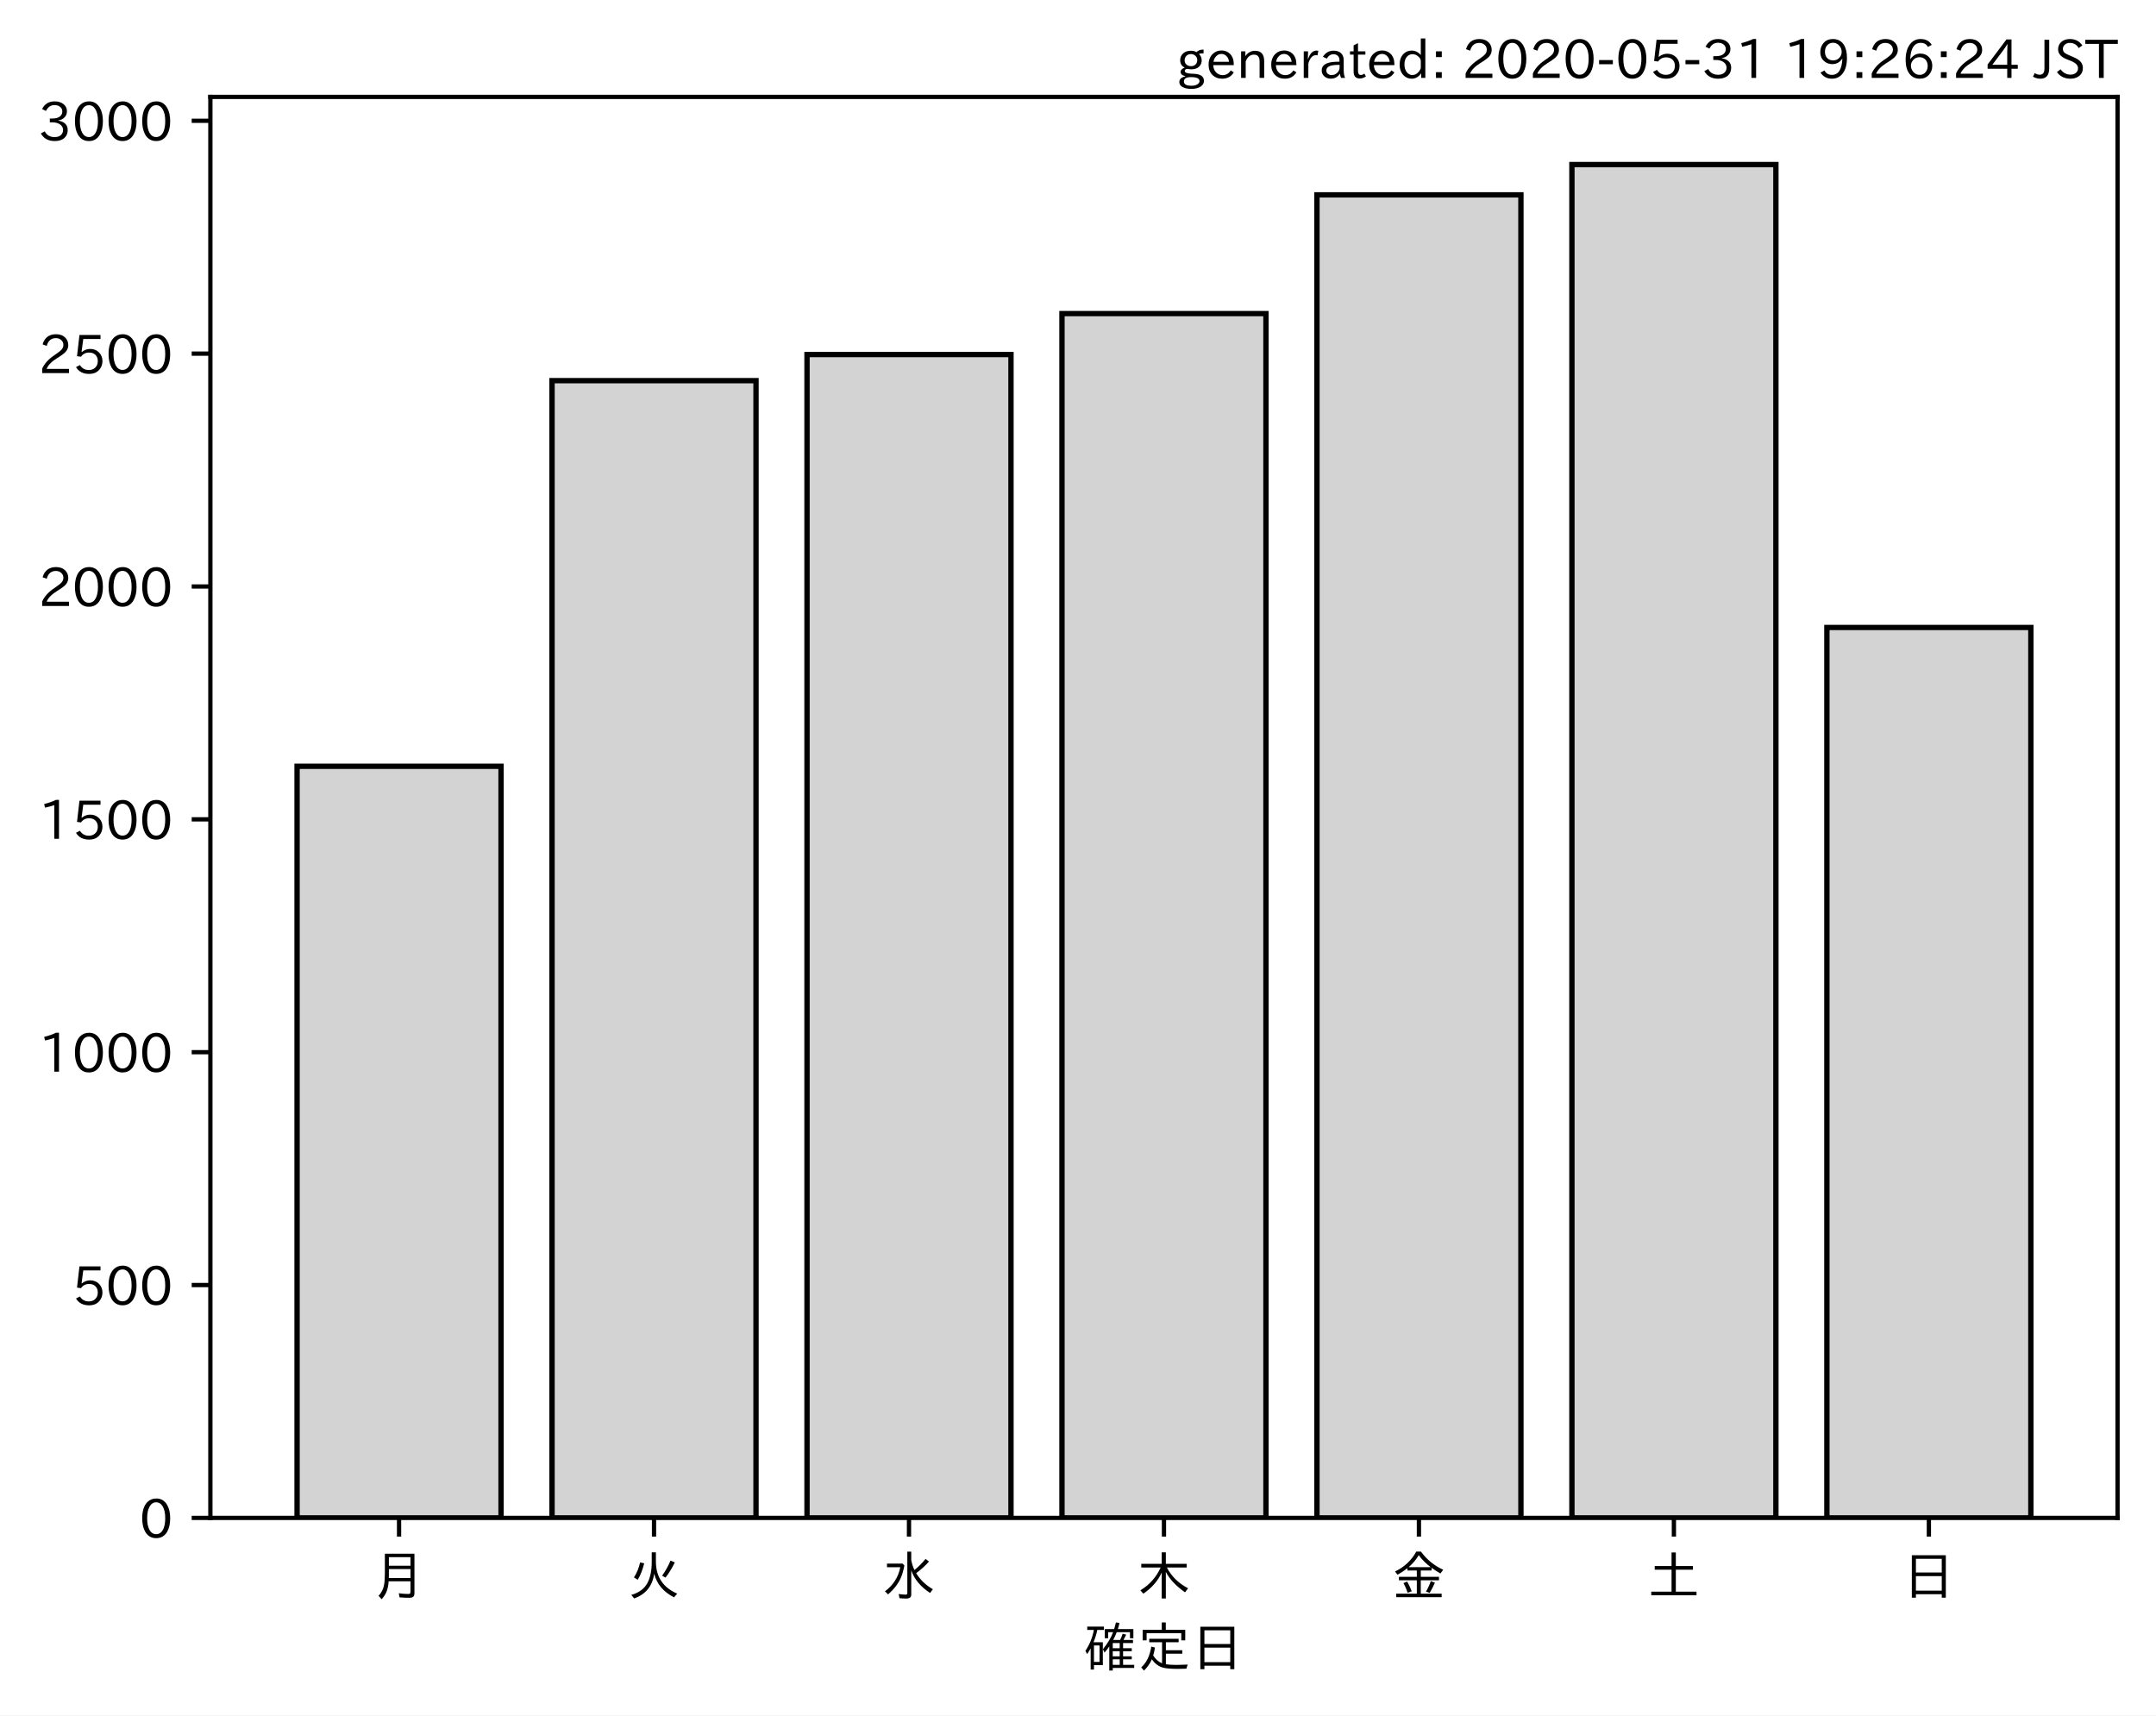
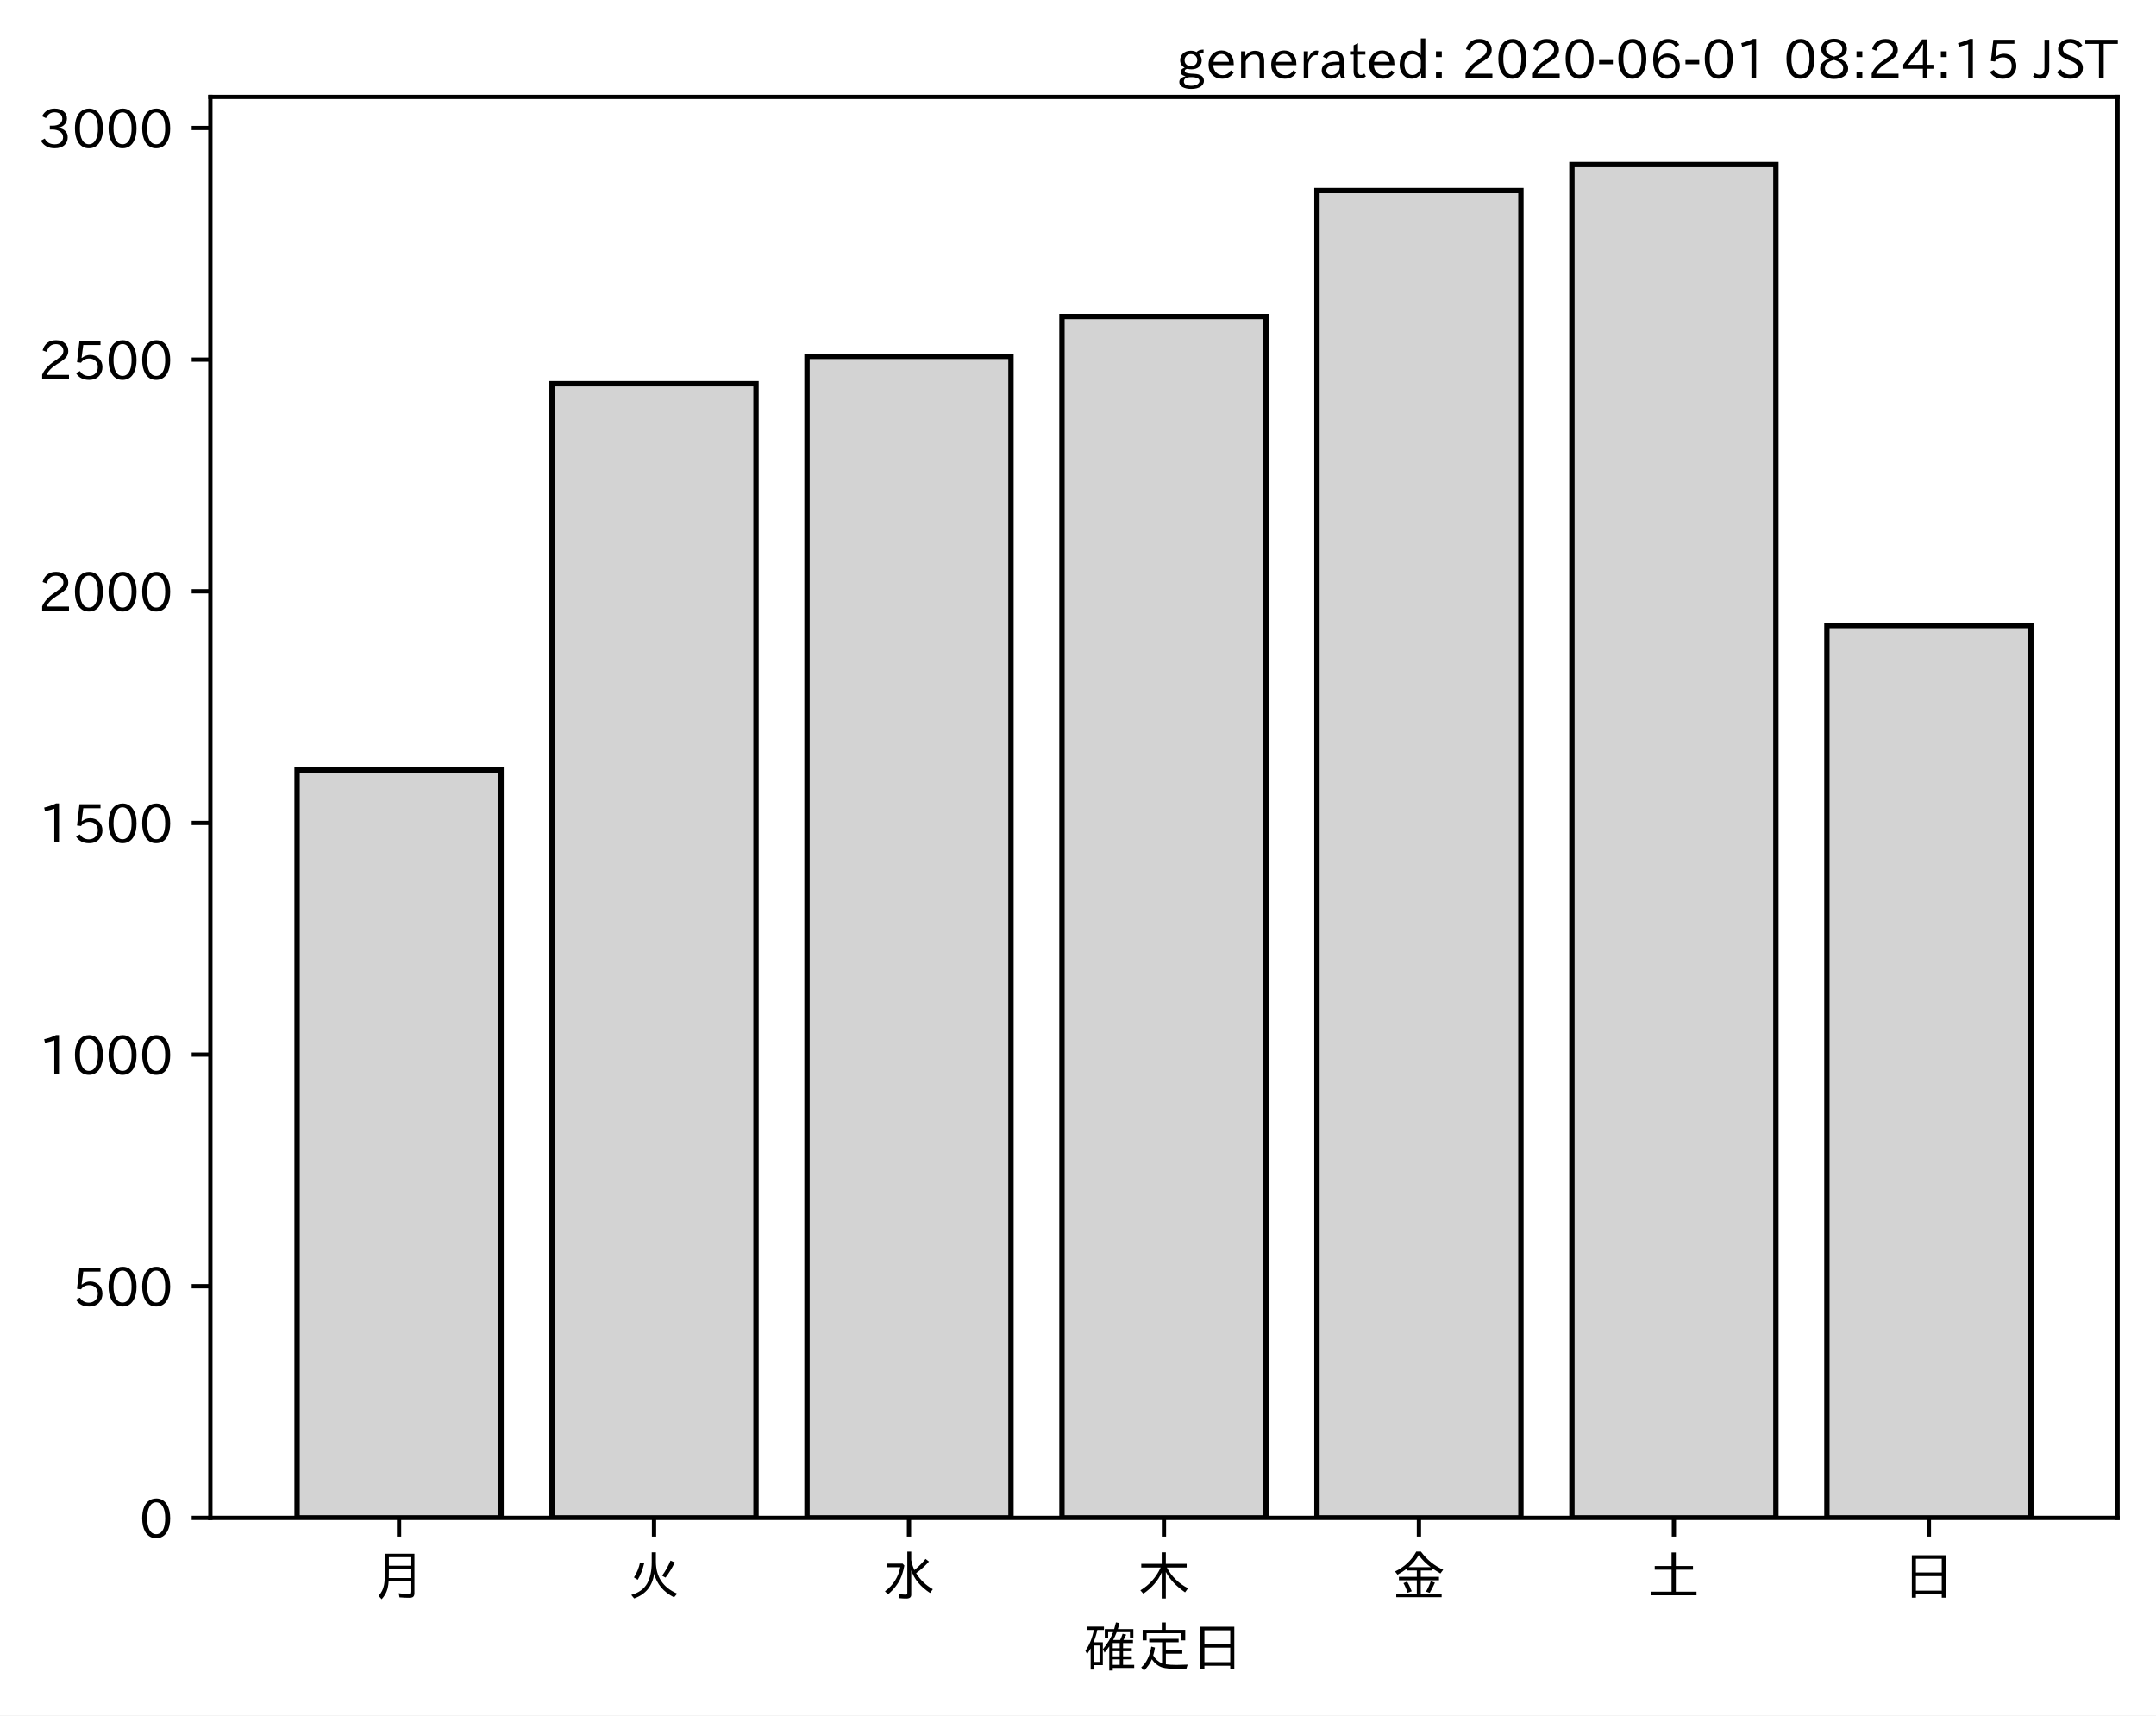
<svg xmlns="http://www.w3.org/2000/svg" xmlns:xlink="http://www.w3.org/1999/xlink" height="321.24pt" version="1.1" viewBox="0 0 403.714 321.24" width="403.714pt">
  <defs>
    <style type="text/css">
*{stroke-linecap:butt;stroke-linejoin:round;}
  </style>
  </defs>
  <g id="figure_1">
    <g id="patch_1">
      <path d="M 0 321.24  L 403.714 321.24  L 403.714 0  L 0 0  z " style="fill:#ffffff;" />
    </g>
    <g id="axes_1">
      <g id="patch_2">
        <path d="M 39.394 284.259  L 396.514 284.259  L 396.514 18.147  L 39.394 18.147  z " style="fill:#ffffff;" />
      </g>
      <g id="patch_3">
-         <path clip-path="url(#pef5a6271fe)" d="M 55.626 284.259  L 93.821 284.259  L 93.821 143.497  L 55.626 143.497  z " style="fill:#d3d3d3;stroke:#000000;stroke-linejoin:miter;" />
+         <path clip-path="url(#pe165c7e89d)" d="M 55.626 284.259  L 93.821 284.259  L 93.821 144.22  L 55.626 144.22  z " style="fill:#d3d3d3;stroke:#000000;stroke-linejoin:miter;" />
      </g>
      <g id="patch_4">
-         <path clip-path="url(#pef5a6271fe)" d="M 103.37 284.259  L 141.564 284.259  L 141.564 71.285  L 103.37 71.285  z " style="fill:#d3d3d3;stroke:#000000;stroke-linejoin:miter;" />
+         <path clip-path="url(#pe165c7e89d)" d="M 103.37 284.259  L 141.564 284.259  L 141.564 71.858  L 103.37 71.858  z " style="fill:#d3d3d3;stroke:#000000;stroke-linejoin:miter;" />
      </g>
      <g id="patch_5">
-         <path clip-path="url(#pef5a6271fe)" d="M 151.113 284.259  L 189.308 284.259  L 189.308 66.401  L 151.113 66.401  z " style="fill:#d3d3d3;stroke:#000000;stroke-linejoin:miter;" />
+         <path clip-path="url(#pe165c7e89d)" d="M 151.113 284.259  L 189.308 284.259  L 189.308 66.739  L 151.113 66.739  z " style="fill:#d3d3d3;stroke:#000000;stroke-linejoin:miter;" />
      </g>
      <g id="patch_6">
-         <path clip-path="url(#pef5a6271fe)" d="M 198.856 284.259  L 237.051 284.259  L 237.051 58.727  L 198.856 58.727  z " style="fill:#d3d3d3;stroke:#000000;stroke-linejoin:miter;" />
+         <path clip-path="url(#pe165c7e89d)" d="M 198.856 284.259  L 237.051 284.259  L 237.051 59.277  L 198.856 59.277  z " style="fill:#d3d3d3;stroke:#000000;stroke-linejoin:miter;" />
      </g>
      <g id="patch_7">
-         <path clip-path="url(#pef5a6271fe)" d="M 246.6 284.259  L 284.794 284.259  L 284.794 36.487  L 246.6 36.487  z " style="fill:#d3d3d3;stroke:#000000;stroke-linejoin:miter;" />
+         <path clip-path="url(#pe165c7e89d)" d="M 246.6 284.259  L 284.794 284.259  L 284.794 35.677  L 246.6 35.677  z " style="fill:#d3d3d3;stroke:#000000;stroke-linejoin:miter;" />
      </g>
      <g id="patch_8">
-         <path clip-path="url(#pef5a6271fe)" d="M 294.343 284.259  L 332.538 284.259  L 332.538 30.819  L 294.343 30.819  z " style="fill:#d3d3d3;stroke:#000000;stroke-linejoin:miter;" />
+         <path clip-path="url(#pe165c7e89d)" d="M 294.343 284.259  L 332.538 284.259  L 332.538 30.819  L 294.343 30.819  z " style="fill:#d3d3d3;stroke:#000000;stroke-linejoin:miter;" />
      </g>
      <g id="patch_9">
-         <path clip-path="url(#pef5a6271fe)" d="M 342.086 284.259  L 380.281 284.259  L 380.281 117.508  L 342.086 117.508  z " style="fill:#d3d3d3;stroke:#000000;stroke-linejoin:miter;" />
+         <path clip-path="url(#pe165c7e89d)" d="M 342.086 284.259  L 380.281 284.259  L 380.281 117.15  L 342.086 117.15  z " style="fill:#d3d3d3;stroke:#000000;stroke-linejoin:miter;" />
      </g>
      <g id="matplotlib.axis_1">
        <g id="xtick_1">
          <g id="line2d_1">
            <defs>
-               <path d="M 0 0  L 0 3.5  " id="m805dc7f528" style="stroke:#000000;stroke-width:0.8;" />
-             </defs>
-             <g>
-               <use style="stroke:#000000;stroke-width:0.8;" x="74.724" xlink:href="#m805dc7f528" y="284.259" />
+               <path d="M 0 0  L 0 3.5  " id="m0ee012c42e" style="stroke:#000000;stroke-width:0.8;" />
+             </defs>
+             <g>
+               <use style="stroke:#000000;stroke-width:0.8;" x="74.724" xlink:href="#m0ee012c42e" y="284.259" />
            </g>
          </g>
          <g id="text_1">
            <defs>
              <path d="M 78.812 77.875  L 78.812 4  Q 78.812 -1.219 76.078 -3.172  Q 73.969 -4.688 68.797 -4.688  Q 60.844 -4.688 50.828 -3.859  L 49.516 3.812  Q 58.594 2.484 67.094 2.484  Q 70.359 2.484 71.047 4.109  Q 71.391 4.891 71.391 6.844  L 71.391 26.125  L 30.516 26.125  Q 29.781 14.938 26.812 7.422  Q 24.031 0.094 17.438 -7.375  L 11.625 -0.984  Q 19.672 7.422 21.922 19.438  Q 23.438 27.688 23.438 41.406  L 23.438 77.875  z M 30.953 71.391  L 30.953 55.328  L 71.391 55.328  L 71.391 71.391  z M 30.953 49.125  L 30.953 39.938  Q 30.953 35.75 30.859 33.547  L 30.859 32.328  L 71.391 32.328  L 71.391 49.125  z " id="IPAexGothic-26376" />
            </defs>
            <g transform="translate(69.7238 298.7493)scale(0.1 -0.1)">
              <use xlink:href="#IPAexGothic-26376" />
            </g>
          </g>
        </g>
        <g id="xtick_2">
          <g id="line2d_2">
            <g>
-               <use style="stroke:#000000;stroke-width:0.8;" x="122.467" xlink:href="#m805dc7f528" y="284.259" />
+               <use style="stroke:#000000;stroke-width:0.8;" x="122.467" xlink:href="#m0ee012c42e" y="284.259" />
            </g>
          </g>
          <g id="text_2">
            <defs>
              <path d="M 53.516 80.422  L 53.516 63.188  Q 53.516 20.359 93.406 3.078  L 87.5 -3.812  Q 57.672 11.328 50.297 40.375  Q 45.359 5.672 12.797 -5.906  L 7.422 0.688  Q 28.859 6.844 37.406 22.609  Q 45.703 37.844 45.703 62.016  L 45.703 80.422  z M 12.406 33.5  Q 20.703 46.141 23.828 61.531  L 31.641 59.906  Q 27 41.312 19.438 29  z M 65.141 36.625  Q 74.656 50.047 80.906 64.984  L 88.922 61.531  Q 81.109 45.406 71.531 33.109  z " id="IPAexGothic-28779" />
            </defs>
            <g transform="translate(117.4671 298.7493)scale(0.1 -0.1)">
              <use xlink:href="#IPAexGothic-28779" />
            </g>
          </g>
        </g>
        <g id="xtick_3">
          <g id="line2d_3">
            <g>
-               <use style="stroke:#000000;stroke-width:0.8;" x="170.21" xlink:href="#m805dc7f528" y="284.259" />
+               <use style="stroke:#000000;stroke-width:0.8;" x="170.21" xlink:href="#m0ee012c42e" y="284.259" />
            </g>
          </g>
          <g id="text_3">
            <defs>
              <path d="M 54.203 65.922  Q 56.156 55.562 60.203 47.312  Q 71.578 56.453 81 68.109  L 87.406 63.188  Q 77.25 51.516 63.375 41.406  Q 75 22.609 94.672 11.375  L 89.5 4.297  Q 62.75 21.781 54.203 46.781  L 54.203 0.984  Q 54.203 -6.109 44.875 -6.109  Q 38.812 -6.109 32.172 -5.422  L 30.766 2.391  Q 38.422 1.219 44 1.219  Q 46.875 1.219 46.875 4.109  L 46.875 81.688  L 54.203 81.688  z M 8.797 59.281  L 38.094 59.281  L 41.359 55.766  Q 38.672 41.219 34.078 31.297  Q 26.656 15.375 10.891 1.703  L 4.984 7.422  Q 28.266 24.656 33.688 52.594  L 8.797 52.594  z " id="IPAexGothic-27700" />
            </defs>
            <g transform="translate(165.2104 298.7493)scale(0.1 -0.1)">
              <use xlink:href="#IPAexGothic-27700" />
            </g>
          </g>
        </g>
        <g id="xtick_4">
          <g id="line2d_4">
            <g>
-               <use style="stroke:#000000;stroke-width:0.8;" x="217.954" xlink:href="#m805dc7f528" y="284.259" />
+               <use style="stroke:#000000;stroke-width:0.8;" x="217.954" xlink:href="#m0ee012c42e" y="284.259" />
            </g>
          </g>
          <g id="text_4">
            <defs>
              <path d="M 55.422 52  Q 68.5 27 95.125 13.094  L 89.5 5.516  Q 64.594 22.797 53.516 43.703  L 53.516 -6  L 45.797 -6  L 45.797 42.672  Q 35.5 19.578 11.422 2.984  L 5.812 9.281  Q 31.453 24.75 43.797 52  L 7.516 52  L 7.516 58.891  L 45.797 58.891  L 45.797 80.469  L 53.516 80.469  L 53.516 58.891  L 92.531 58.891  L 92.531 52  z " id="IPAexGothic-26408" />
            </defs>
            <g transform="translate(212.9538 298.7493)scale(0.1 -0.1)">
              <use xlink:href="#IPAexGothic-26408" />
            </g>
          </g>
        </g>
        <g id="xtick_5">
          <g id="line2d_5">
            <g>
-               <use style="stroke:#000000;stroke-width:0.8;" x="265.697" xlink:href="#m805dc7f528" y="284.259" />
+               <use style="stroke:#000000;stroke-width:0.8;" x="265.697" xlink:href="#m0ee012c42e" y="284.259" />
            </g>
          </g>
          <g id="text_5">
            <defs>
              <path d="M 53.469 46.391  L 53.469 34.516  L 87.547 34.516  L 87.547 28.125  L 53.469 28.125  L 53.469 2.984  L 92.531 2.984  L 92.531 -3.516  L 7.516 -3.516  L 7.516 2.984  L 46.047 2.984  L 46.047 28.125  L 12.547 28.125  L 12.547 34.516  L 46.047 34.516  L 46.047 46.391  L 28.422 46.391  L 28.422 50.688  Q 19.734 43.891 9.906 38.531  L 5.219 44.578  Q 31.344 56.984 45.016 81.781  L 53.766 81.781  Q 70.359 59.234 95.453 47.797  L 90.234 40.828  Q 81.547 45.844 73.641 51.469  L 73.641 46.391  z M 72.016 52.688  Q 59.078 62.406 49.562 75.094  Q 42.828 63.141 30.812 52.688  z M 28.719 4.688  Q 26.078 13.719 21 22.797  L 27.875 25.688  Q 31.938 19.188 36.531 7.516  z M 63.188 6.891  Q 68.797 16.406 72.219 26.516  L 79.891 23.578  Q 75.922 14.156 70.125 4.5  z " id="IPAexGothic-37329" />
            </defs>
            <g transform="translate(260.6971 298.7493)scale(0.1 -0.1)">
              <use xlink:href="#IPAexGothic-37329" />
            </g>
          </g>
        </g>
        <g id="xtick_6">
          <g id="line2d_6">
            <g>
-               <use style="stroke:#000000;stroke-width:0.8;" x="313.44" xlink:href="#m805dc7f528" y="284.259" />
+               <use style="stroke:#000000;stroke-width:0.8;" x="313.44" xlink:href="#m0ee012c42e" y="284.259" />
            </g>
          </g>
          <g id="text_6">
            <defs>
              <path d="M 45.609 54.781  L 45.609 80.172  L 53.609 80.172  L 53.609 54.781  L 85.688 54.781  L 85.688 47.906  L 53.609 47.906  L 53.609 6.781  L 92.328 6.781  L 92.328 0  L 7.625 0  L 7.625 6.781  L 45.609 6.781  L 45.609 47.906  L 14.109 47.906  L 14.109 54.781  z " id="IPAexGothic-22303" />
            </defs>
            <g transform="translate(308.4404 298.7493)scale(0.1 -0.1)">
              <use xlink:href="#IPAexGothic-22303" />
            </g>
          </g>
        </g>
        <g id="xtick_7">
          <g id="line2d_7">
            <g>
-               <use style="stroke:#000000;stroke-width:0.8;" x="361.184" xlink:href="#m805dc7f528" y="284.259" />
+               <use style="stroke:#000000;stroke-width:0.8;" x="361.184" xlink:href="#m0ee012c42e" y="284.259" />
            </g>
          </g>
          <g id="text_7">
            <defs>
              <path d="M 81.734 75  L 81.734 -4.5  L 74.125 -4.5  L 74.125 2  L 25.734 2  L 25.734 -4.5  L 18.109 -4.5  L 18.109 75  z M 25.734 68.312  L 25.734 42.672  L 74.125 42.672  L 74.125 68.312  z M 25.734 35.891  L 25.734 8.688  L 74.125 8.688  L 74.125 35.891  z " id="IPAexGothic-26085" />
            </defs>
            <g transform="translate(356.1837 298.7493)scale(0.1 -0.1)">
              <use xlink:href="#IPAexGothic-26085" />
            </g>
          </g>
        </g>
        <g id="text_8">
          <defs>
            <path d="M 67.922 50.297  Q 70.562 55.281 72.609 61.812  L 79.297 60.203  Q 76.172 53.609 74.219 50.297  L 92 50.297  L 92 44.484  L 73.438 44.484  L 73.438 34.719  L 89.703 34.719  L 89.703 29.203  L 73.438 29.203  L 73.438 19.531  L 89.703 19.531  L 89.703 14.016  L 73.438 14.016  L 73.438 3.609  L 94.281 3.609  L 94.281 -2.203  L 54.109 -2.203  L 54.109 -6.984  L 47.609 -6.984  L 47.609 38.188  Q 43.062 31.547 38.812 26.609  L 35.688 32.812  Q 49.359 49.953 54.781 64.797  L 45.516 64.797  L 45.516 53.516  L 39.203 53.516  L 39.203 70.609  L 56.781 70.609  Q 58.594 76.609 60.109 83.109  L 66.703 81.891  Q 65.234 75.531 63.625 70.609  L 92.719 70.609  L 92.719 53.516  L 86.328 53.516  L 86.328 64.797  L 61.531 64.797  Q 58.547 56.984 54.891 50.297  z M 67.141 44.484  L 54.109 44.484  L 54.109 34.719  L 67.141 34.719  z M 67.141 29.203  L 54.109 29.203  L 54.109 19.531  L 67.141 19.531  z M 67.141 14.016  L 54.109 14.016  L 54.109 3.609  L 67.141 3.609  z M 18.109 46  L 35.547 46  L 35.547 3.078  L 18.953 3.078  L 18.953 -5.125  L 12.75 -5.125  L 12.75 34.469  Q 10.156 29.734 6.156 23.781  L 2.938 29.984  Q 14.547 47.078 18.75 69  L 6.344 69  L 6.344 75.297  L 37.641 75.297  L 37.641 69  L 25.25 69  L 24.953 68.016  Q 22.75 57.234 18.109 46  z M 18.953 39.891  L 18.953 9.188  L 29.344 9.188  L 29.344 39.891  z " id="IPAexGothic-30906" />
            <path d="M 53.609 4.734  Q 61.422 3.516 73.578 3.516  Q 81.109 3.516 94.578 4.109  Q 93.172 0.922 92 -3.562  Q 81.781 -3.906 75.688 -3.906  Q 55.766 -3.906 46.922 -1.219  Q 35.297 2.391 27.344 14.109  Q 22.516 2.547 12.594 -7.172  L 7.422 -1.172  Q 22.125 11.859 26.312 37.797  L 33.203 35.984  Q 31.734 27.438 29.828 21.188  Q 36.531 10.594 46.438 6.5  L 46.438 46  L 22.406 46  L 22.406 52.391  L 77.484 52.391  L 77.484 46  L 53.609 46  L 53.609 31  L 84.328 31  L 84.328 24.516  L 53.609 24.516  z M 53.422 69.188  L 89.844 69.188  L 89.844 49.469  L 82.422 49.469  L 82.422 62.891  L 17.531 62.891  L 17.531 49.469  L 10.109 49.469  L 10.109 69.188  L 45.906 69.188  L 45.906 83.016  L 53.422 83.016  z " id="IPAexGothic-23450" />
          </defs>
          <g transform="translate(202.9538 312.1399)scale(0.1 -0.1)">
            <use xlink:href="#IPAexGothic-30906" />
            <use x="100" xlink:href="#IPAexGothic-23450" />
            <use x="200" xlink:href="#IPAexGothic-26085" />
          </g>
        </g>
      </g>
      <g id="matplotlib.axis_2">
        <g id="ytick_1">
          <g id="line2d_8">
            <defs>
-               <path d="M 0 0  L -3.5 0  " id="me69a865756" style="stroke:#000000;stroke-width:0.8;" />
-             </defs>
-             <g>
-               <use style="stroke:#000000;stroke-width:0.8;" x="39.394" xlink:href="#me69a865756" y="284.259" />
+               <path d="M 0 0  L -3.5 0  " id="m2c524de234" style="stroke:#000000;stroke-width:0.8;" />
+             </defs>
+             <g>
+               <use style="stroke:#000000;stroke-width:0.8;" x="39.394" xlink:href="#m2c524de234" y="284.259" />
            </g>
          </g>
          <g id="text_9">
            <defs>
              <path d="M 31.844 73.828  Q 45.016 73.828 52.094 61.625  Q 57.719 51.953 57.719 36.625  Q 57.719 21.438 52.094 11.578  Q 45.125 -0.484 31.5 -0.484  Q 17.922 -0.484 10.938 11.578  Q 5.328 21.438 5.328 36.719  Q 5.328 58.016 15.625 67.719  Q 22.172 73.828 31.844 73.828  z M 31.5 66.656  Q 23.688 66.656 19.188 58.734  Q 14.594 50.734 14.594 36.625  Q 14.594 22.75 19.094 14.797  Q 23.641 6.984 31.5 6.984  Q 40.922 6.984 45.453 18.016  Q 48.438 25.344 48.438 37.109  Q 48.438 50.875 43.844 58.734  Q 39.203 66.656 31.5 66.656  z " id="IPAexGothic-48" />
            </defs>
            <g transform="translate(26.09531 288.0039)scale(0.1 -0.1)">
              <use xlink:href="#IPAexGothic-48" />
            </g>
          </g>
        </g>
        <g id="ytick_2">
          <g id="line2d_9">
            <g>
-               <use style="stroke:#000000;stroke-width:0.8;" x="39.394" xlink:href="#me69a865756" y="240.652" />
+               <use style="stroke:#000000;stroke-width:0.8;" x="39.394" xlink:href="#m2c524de234" y="240.876" />
            </g>
          </g>
          <g id="text_10">
            <defs>
              <path d="M 18.406 40.672  Q 25.531 46.297 33.938 46.297  Q 44 46.297 50.641 39.5  Q 56.844 33.016 56.844 23.391  Q 56.844 14.656 51.516 8.016  Q 44.828 -0.484 31.734 -0.484  Q 14.984 -0.484 7.328 12.25  L 14.656 16.062  Q 20.453 6.781 31.453 6.781  Q 38.531 6.781 43.266 11.188  Q 48.141 15.828 48.141 23.484  Q 48.141 30.719 43.844 35.016  Q 39.359 39.5 32.125 39.5  Q 21.969 39.5 16.75 31.688  L 9.234 32.672  L 13.812 72.406  L 53.219 72.406  L 53.219 64.891  L 20.953 64.891  L 17.719 40.672  z " id="IPAexGothic-53" />
            </defs>
-             <g transform="translate(13.49844 244.3976)scale(0.1 -0.1)">
+             <g transform="translate(13.49844 244.6215)scale(0.1 -0.1)">
              <use xlink:href="#IPAexGothic-53" />
              <use x="62.988" xlink:href="#IPAexGothic-48" />
              <use x="125.977" xlink:href="#IPAexGothic-48" />
            </g>
          </g>
        </g>
        <g id="ytick_3">
          <g id="line2d_10">
            <g>
-               <use style="stroke:#000000;stroke-width:0.8;" x="39.394" xlink:href="#me69a865756" y="197.046" />
+               <use style="stroke:#000000;stroke-width:0.8;" x="39.394" xlink:href="#m2c524de234" y="197.494" />
            </g>
          </g>
          <g id="text_11">
            <defs>
              <path d="M 38.484 0.984  L 29.688 0.984  L 29.688 64.109  Q 21.438 61.281 12.312 59.328  L 10.688 66.109  Q 23.734 69.391 32.906 73.922  L 38.484 73.922  z " id="IPAexGothic-49" />
            </defs>
-             <g transform="translate(7.2 200.7913)scale(0.1 -0.1)">
+             <g transform="translate(7.2 201.2391)scale(0.1 -0.1)">
              <use xlink:href="#IPAexGothic-49" />
              <use x="62.988" xlink:href="#IPAexGothic-48" />
              <use x="125.977" xlink:href="#IPAexGothic-48" />
              <use x="188.965" xlink:href="#IPAexGothic-48" />
            </g>
          </g>
        </g>
        <g id="ytick_4">
          <g id="line2d_11">
            <g>
-               <use style="stroke:#000000;stroke-width:0.8;" x="39.394" xlink:href="#me69a865756" y="153.44" />
+               <use style="stroke:#000000;stroke-width:0.8;" x="39.394" xlink:href="#m2c524de234" y="154.111" />
            </g>
          </g>
          <g id="text_12">
-             <g transform="translate(7.2 157.1849)scale(0.1 -0.1)">
+             <g transform="translate(7.2 157.8567)scale(0.1 -0.1)">
              <use xlink:href="#IPAexGothic-49" />
              <use x="62.988" xlink:href="#IPAexGothic-53" />
              <use x="125.977" xlink:href="#IPAexGothic-48" />
              <use x="188.965" xlink:href="#IPAexGothic-48" />
            </g>
          </g>
        </g>
        <g id="ytick_5">
          <g id="line2d_12">
            <g>
-               <use style="stroke:#000000;stroke-width:0.8;" x="39.394" xlink:href="#me69a865756" y="109.833" />
+               <use style="stroke:#000000;stroke-width:0.8;" x="39.394" xlink:href="#m2c524de234" y="110.729" />
            </g>
          </g>
          <g id="text_13">
            <defs>
              <path d="M 57.172 0.984  L 6.984 0.984  L 6.984 9.281  Q 12.891 23.047 29.594 34.422  L 32.375 36.281  Q 40.922 42.141 43.609 45.406  Q 46.688 49.266 46.688 53.812  Q 46.688 58.938 43.062 62.547  Q 39.062 66.547 32.562 66.547  Q 19.531 66.547 15.484 52  L 7.766 54.781  Q 13.328 73.828 33.062 73.828  Q 43.844 73.828 50.25 67.438  Q 55.859 61.672 55.859 53.516  Q 55.859 47.469 52.25 42.531  Q 48.922 37.75 36.969 30.281  L 34.859 29  Q 19.625 19.578 15.281 8.891  L 57.172 8.891  z " id="IPAexGothic-50" />
            </defs>
-             <g transform="translate(7.2 113.5786)scale(0.1 -0.1)">
+             <g transform="translate(7.2 114.4743)scale(0.1 -0.1)">
              <use xlink:href="#IPAexGothic-50" />
              <use x="62.988" xlink:href="#IPAexGothic-48" />
              <use x="125.977" xlink:href="#IPAexGothic-48" />
              <use x="188.965" xlink:href="#IPAexGothic-48" />
            </g>
          </g>
        </g>
        <g id="ytick_6">
          <g id="line2d_13">
            <g>
-               <use style="stroke:#000000;stroke-width:0.8;" x="39.394" xlink:href="#me69a865756" y="66.227" />
+               <use style="stroke:#000000;stroke-width:0.8;" x="39.394" xlink:href="#m2c524de234" y="67.347" />
            </g>
          </g>
          <g id="text_14">
-             <g transform="translate(7.2 69.97228)scale(0.1 -0.1)">
+             <g transform="translate(7.2 71.09192)scale(0.1 -0.1)">
              <use xlink:href="#IPAexGothic-50" />
              <use x="62.988" xlink:href="#IPAexGothic-53" />
              <use x="125.977" xlink:href="#IPAexGothic-48" />
              <use x="188.965" xlink:href="#IPAexGothic-48" />
            </g>
          </g>
        </g>
        <g id="ytick_7">
          <g id="line2d_14">
            <g>
-               <use style="stroke:#000000;stroke-width:0.8;" x="39.394" xlink:href="#me69a865756" y="22.621" />
+               <use style="stroke:#000000;stroke-width:0.8;" x="39.394" xlink:href="#m2c524de234" y="23.964" />
            </g>
          </g>
          <g id="text_15">
            <defs>
              <path d="M 37.203 37.797  Q 54.781 34.625 54.781 19.969  Q 54.781 11.188 48.875 5.562  Q 42.328 -0.484 30.375 -0.484  Q 12.453 -0.484 4.5 13.766  L 11.812 17.672  Q 17.328 6.891 30.281 6.891  Q 37.891 6.891 42.094 10.797  Q 46.094 14.5 46.094 20.172  Q 46.094 26.859 40.094 30.906  Q 34.625 34.578 25.688 34.578  L 21.297 34.578  L 21.297 41.703  L 25.875 41.703  Q 34.859 41.703 39.594 45.125  Q 44.672 48.734 44.672 54.828  Q 44.672 61.469 38.969 64.656  Q 35.297 66.844 30.172 66.844  Q 19.344 66.844 14.109 55.906  L 6.781 59.422  Q 14.016 73.828 30.281 73.828  Q 40.578 73.828 46.969 68.656  Q 53.375 63.578 53.375 55.219  Q 53.375 47.312 47.172 42.281  Q 43.172 39.062 37.203 38.188  z " id="IPAexGothic-51" />
            </defs>
-             <g transform="translate(7.2 26.36595)scale(0.1 -0.1)">
+             <g transform="translate(7.2 27.70952)scale(0.1 -0.1)">
              <use xlink:href="#IPAexGothic-51" />
              <use x="62.988" xlink:href="#IPAexGothic-48" />
              <use x="125.977" xlink:href="#IPAexGothic-48" />
              <use x="188.965" xlink:href="#IPAexGothic-48" />
            </g>
          </g>
        </g>
      </g>
      <g id="patch_10">
        <path d="M 39.394 284.259  L 39.394 18.147  " style="fill:none;stroke:#000000;stroke-linecap:square;stroke-linejoin:miter;stroke-width:0.8;" />
      </g>
      <g id="patch_11">
        <path d="M 396.514 284.259  L 396.514 18.147  " style="fill:none;stroke:#000000;stroke-linecap:square;stroke-linejoin:miter;stroke-width:0.8;" />
      </g>
      <g id="patch_12">
        <path d="M 39.394 284.259  L 396.514 284.259  " style="fill:none;stroke:#000000;stroke-linecap:square;stroke-linejoin:miter;stroke-width:0.8;" />
      </g>
      <g id="patch_13">
        <path d="M 39.394 18.147  L 396.514 18.147  " style="fill:none;stroke:#000000;stroke-linecap:square;stroke-linejoin:miter;stroke-width:0.8;" />
      </g>
    </g>
    <g id="text_16">
      <defs>
        <path d="M 20.797 17.969  Q 15.719 17.531 15.719 14.062  Q 15.719 9.578 27.547 8.984  L 33.297 8.688  Q 51.609 7.766 51.609 -4.594  Q 51.609 -10.938 45.703 -14.984  Q 39.359 -19.578 28.031 -19.578  Q 17.781 -19.578 11.531 -16.062  Q 5.516 -12.641 5.516 -6.688  Q 5.516 1.312 16.797 3.859  L 16.797 4.203  Q 7.906 6.453 7.906 12.156  Q 7.906 17.438 15.531 20.266  Q 7.125 24.609 7.125 34.078  Q 7.125 41.406 12.016 46.297  Q 17.625 51.906 27.156 51.906  Q 33.203 51.906 37.844 49.266  Q 41.406 53.953 50.922 54.109  L 50.922 47.078  Q 44.344 46.922 42.234 45.906  Q 47.406 40.828 47.406 33.891  Q 47.406 27 42.719 22.266  Q 37.5 17.094 28.328 17.094  Q 24.422 17.094 20.797 17.969  z M 27.094 45.609  Q 22.016 45.609 18.703 42.281  Q 15.438 39.016 15.438 34.078  Q 15.438 29.25 18.5 26.312  Q 21.828 23 27.438 23  Q 32.719 23 35.891 26.219  Q 39.109 29.391 39.109 34.422  Q 39.109 39.016 35.891 42.188  Q 32.516 45.609 27.094 45.609  z M 27.391 2.484  Q 14.109 2.484 14.109 -5.719  Q 14.109 -13.672 28.125 -13.672  Q 37.156 -13.672 41.219 -9.469  Q 43.312 -7.516 43.312 -4.891  Q 43.312 2.484 27.391 2.484  z " id="IPAexGothic-103" />
        <path d="M 13.484 24.906  Q 13.922 16.266 18.891 11.281  Q 23.969 6.203 31.203 6.203  Q 40.719 6.203 46.297 15.094  L 51.906 11.375  Q 44.828 -0.484 30.172 -0.484  Q 19.094 -0.484 11.969 6.594  Q 4.781 13.812 4.781 25.641  Q 4.781 38.188 12.312 45.703  Q 19 52.391 29 52.391  Q 38.422 52.391 44.781 46.188  Q 51.906 38.969 51.906 26.906  L 51.906 24.906  z M 43.062 31.203  Q 42.328 37.984 38.281 41.891  Q 34.281 45.906 28.812 45.906  Q 22.469 45.906 17.969 40.484  Q 14.891 36.812 13.969 31.203  z " id="IPAexGothic-101" />
        <path d="M 52 0.984  L 43.406 0.984  L 43.406 31.891  Q 43.406 44.578 32.906 44.578  Q 22.312 44.578 17.391 31.891  L 17.391 0.984  L 8.797 0.984  L 8.797 50.781  L 16.797 50.781  L 16.797 41.797  Q 23.828 51.812 34.719 51.812  Q 52 51.812 52 32.375  z " id="IPAexGothic-110" />
        <path d="M 36.078 51.812  L 34.578 43.266  Q 32.906 43.609 31.594 43.609  Q 25.828 43.609 22.078 38.188  Q 17.391 31.344 17.391 26.172  L 17.391 0.984  L 8.797 0.984  L 8.797 50.781  L 16.891 50.781  L 16.5 35.984  L 16.703 35.984  Q 22.219 52.203 32.766 52.203  Q 34.469 52.203 36.078 51.812  z " id="IPAexGothic-114" />
        <path d="M 49.312 0.984  L 41.75 0.984  Q 39.984 4.734 39.547 8.688  L 39.203 8.688  Q 33.547 -0.391 22.312 -0.391  Q 14.594 -0.391 9.719 4.5  Q 5.422 8.797 5.422 14.984  Q 5.422 30.422 32.031 31.203  L 38.719 31.391  L 38.719 33.984  Q 38.719 39.203 35.75 42.188  Q 32.625 45.312 27.734 45.312  Q 19.344 45.312 15.141 37.156  L 7.719 40.578  Q 14.656 52 27.938 52  Q 37.109 52 42.047 46.875  Q 46.625 42.281 46.625 33.891  L 46.625 15.578  Q 46.625 6.25 49.312 0.984  z M 38.922 25.391  L 33.453 25.297  Q 14.109 24.859 14.109 14.891  Q 14.109 11.375 16.406 9.078  Q 19.234 6.297 23.828 6.297  Q 30.219 6.297 34.906 10.984  Q 38.922 15.141 38.922 21  z " id="IPAexGothic-97" />
        <path d="M 33.203 3.766  Q 27.641 -0.094 21.828 -0.094  Q 10.203 -0.094 10.203 12.984  L 10.203 44.672  L 3.422 44.672  L 3.422 50.781  L 10.203 50.781  L 10.203 61.969  L 18.406 66.062  L 18.406 50.781  L 32.234 50.781  L 32.234 44.672  L 18.406 44.672  L 18.406 14.156  Q 18.406 6.5 23.641 6.5  Q 27.156 6.5 30.328 9.188  z " id="IPAexGothic-116" />
        <path d="M 52.984 0.984  L 45.172 0.984  L 45.172 9.672  Q 38.141 -0.484 27.391 -0.484  Q 18.453 -0.484 12.312 5.812  Q 4.891 13.188 4.891 25.984  Q 4.891 38.531 12.062 45.906  Q 18.266 52.203 27.391 52.203  Q 37.25 52.203 44.484 43.891  L 44.484 74.906  L 52.984 74.906  z M 44.484 20.359  L 44.484 32.766  Q 44.484 37.703 38.375 42.281  Q 34.078 45.406 28.953 45.406  Q 23.188 45.406 19.188 41.406  Q 13.875 36.078 13.875 26.219  Q 13.875 17.328 18.266 11.719  Q 22.516 6.391 28.859 6.391  Q 36.281 6.391 41.5 13.672  Q 44.484 17.719 44.484 20.359  z " id="IPAexGothic-100" />
        <path d="M 21.391 39.984  L 10.5 39.984  L 10.5 50.781  L 21.391 50.781  z M 21.391 0.984  L 10.5 0.984  L 10.5 11.766  L 21.391 11.766  z " id="IPAexGothic-58" />
        <path id="IPAexGothic-32" />
        <path d="M 30.766 26.609  L 4.984 26.609  L 4.984 34.422  L 30.766 34.422  z " id="IPAexGothic-45" />
-         <path d="M 46.625 36.812  Q 39.75 26.812 28.328 26.812  Q 19.578 26.812 13.234 32.125  Q 5.719 38.422 5.719 49.422  Q 5.719 59.578 12.016 66.656  Q 18.453 73.828 29.203 73.828  Q 43.75 73.828 50.641 61.719  Q 55.609 52.781 55.609 38.625  Q 55.609 19.531 47.516 9.188  Q 39.891 -0.484 27.641 -0.484  Q 13.422 -0.484 6.109 10.984  L 13.328 14.891  Q 18.062 6.688 27.391 6.688  Q 45.656 6.688 47.016 36.812  z M 29.5 66.844  Q 22.656 66.844 18.312 61.719  Q 14.406 57.078 14.406 50  Q 14.406 42.828 18.109 38.719  Q 22.406 33.797 29.781 33.797  Q 37.984 33.797 42.625 40.188  Q 45.703 44.484 45.703 49.516  Q 45.703 55.516 42.094 60.359  Q 37.109 66.844 29.5 66.844  z " id="IPAexGothic-57" />
        <path d="M 16.5 36.375  Q 23.578 46.578 34.906 46.578  Q 45.406 46.578 51.812 39.266  Q 57.422 32.906 57.422 23.781  Q 57.422 13.812 51.125 6.781  Q 44.578 -0.484 34.031 -0.484  Q 21.484 -0.484 14.406 9.078  Q 7.516 18.406 7.516 34.812  Q 7.516 53.516 15.828 64.203  Q 23.344 73.828 35.5 73.828  Q 49.859 73.828 56.391 62.891  L 49.219 58.984  Q 45.219 66.656 35.938 66.656  Q 17.484 66.656 16.109 36.375  z M 33.453 39.797  Q 26.312 39.797 21.625 34.469  Q 17.438 29.688 17.438 24.078  Q 17.438 18.062 21.141 13.188  Q 26.125 6.688 33.734 6.688  Q 41.703 6.688 45.953 13.188  Q 48.828 17.625 48.828 23.484  Q 48.828 30.375 45.016 34.812  Q 40.625 39.797 33.453 39.797  z " id="IPAexGothic-54" />
+         <path d="M 39.703 37.891  Q 57.812 31.734 57.812 18.703  Q 57.812 8.453 48.438 3.078  Q 41.609 -0.875 31.5 -0.875  Q 21.344 -0.875 14.5 3.078  Q 5.422 8.297 5.422 18.406  Q 5.422 31.062 22.016 37.203  L 22.016 37.5  Q 7.516 42.719 7.516 54.828  Q 7.516 64.062 15.328 69.625  Q 21.969 74.312 31.547 74.312  Q 42.234 74.312 48.922 68.797  Q 55.516 63.578 55.516 55.719  Q 55.516 42.281 39.703 38.188  z M 31.594 41.016  Q 46.828 44.625 46.828 55.125  Q 46.828 61.188 41.797 64.844  Q 37.703 67.922 31.5 67.922  Q 25.094 67.922 20.797 64.5  Q 16.406 60.891 16.406 55.031  Q 16.406 49.219 21.094 45.703  Q 23.344 43.891 26.906 42.531  Q 31 40.875 31.594 41.016  z M 30.906 34.516  Q 14.406 30.172 14.406 19  Q 14.406 12.109 20.516 8.688  Q 25.094 6.109 31.391 6.109  Q 40.234 6.109 45.016 10.891  Q 48.531 14.406 48.531 19.531  Q 48.531 24.906 43.656 28.906  Q 40.766 31.156 36.719 32.812  Q 31.984 34.719 30.906 34.516  z " id="IPAexGothic-56" />
        <path d="M 59.578 18.109  L 47.797 18.109  L 47.797 0.984  L 39.797 0.984  L 39.797 18.109  L 3.078 18.109  L 3.078 26.125  L 38.375 73.094  L 47.797 73.094  L 47.797 25.531  L 59.578 25.531  z M 40.281 64.203  L 39.984 64.203  Q 35.594 57.125 31.297 51.312  L 11.859 25.531  L 39.797 25.531  L 39.797 49.125  Q 39.797 54.391 40.281 64.203  z " id="IPAexGothic-52" />
        <path d="M 28.422 72.406  L 28.422 19.281  Q 28.422 -0.484 11.922 -0.484  Q 4.734 -0.484 -1.953 3.266  L 1.312 10.062  Q 5.906 6.984 10.844 6.984  Q 19.531 6.984 19.531 18.797  L 19.531 72.406  z " id="IPAexGothic-74" />
        <path d="M 45.609 56.891  Q 40.047 66.547 28.953 66.547  Q 22.703 66.547 18.953 62.641  Q 16.062 59.422 16.062 55.219  Q 16.062 50.594 19.781 47.609  Q 22.562 45.516 31 42  L 34.375 40.578  Q 45.703 36.031 49.859 30.516  Q 53.469 25.688 53.469 19.672  Q 53.469 10.062 46.391 4.5  Q 39.984 -0.484 30.172 -0.484  Q 13.766 -0.484 4.891 11.969  L 11.766 17.188  Q 18.797 7.172 30.281 7.172  Q 35.75 7.172 39.594 9.766  Q 44.391 13.234 44.391 19  Q 44.391 23.484 40.875 27  Q 37.109 30.609 27 34.469  L 24.078 35.594  Q 7.078 42.094 7.078 54.391  Q 7.078 62.594 12.594 67.922  Q 18.797 73.828 29.109 73.828  Q 44.391 73.828 52.484 61.812  z " id="IPAexGothic-83" />
        <path d="M 60.406 64.703  L 33.984 64.703  L 33.984 0.984  L 25.094 0.984  L 25.094 64.703  L -0.484 64.703  L -0.484 72.406  L 60.406 72.406  z " id="IPAexGothic-84" />
      </defs>
      <g transform="translate(220.2794 14.69063)scale(0.1 -0.1)">
        <use xlink:href="#IPAexGothic-103" />
        <use x="55.518" xlink:href="#IPAexGothic-101" />
        <use x="112.402" xlink:href="#IPAexGothic-110" />
        <use x="172.803" xlink:href="#IPAexGothic-101" />
        <use x="229.688" xlink:href="#IPAexGothic-114" />
        <use x="266.699" xlink:href="#IPAexGothic-97" />
        <use x="321.68" xlink:href="#IPAexGothic-116" />
        <use x="356.299" xlink:href="#IPAexGothic-101" />
        <use x="413.184" xlink:href="#IPAexGothic-100" />
        <use x="475.586" xlink:href="#IPAexGothic-58" />
        <use x="507.568" xlink:href="#IPAexGothic-32" />
        <use x="534.57" xlink:href="#IPAexGothic-50" />
        <use x="597.559" xlink:href="#IPAexGothic-48" />
        <use x="660.547" xlink:href="#IPAexGothic-50" />
        <use x="723.535" xlink:href="#IPAexGothic-48" />
        <use x="786.523" xlink:href="#IPAexGothic-45" />
        <use x="822.314" xlink:href="#IPAexGothic-48" />
-         <use x="885.303" xlink:href="#IPAexGothic-53" />
+         <use x="885.303" xlink:href="#IPAexGothic-54" />
        <use x="948.291" xlink:href="#IPAexGothic-45" />
-         <use x="984.082" xlink:href="#IPAexGothic-51" />
+         <use x="984.082" xlink:href="#IPAexGothic-48" />
        <use x="1047.07" xlink:href="#IPAexGothic-49" />
        <use x="1110.059" xlink:href="#IPAexGothic-32" />
-         <use x="1137.061" xlink:href="#IPAexGothic-49" />
-         <use x="1200.049" xlink:href="#IPAexGothic-57" />
+         <use x="1137.061" xlink:href="#IPAexGothic-48" />
+         <use x="1200.049" xlink:href="#IPAexGothic-56" />
        <use x="1263.037" xlink:href="#IPAexGothic-58" />
        <use x="1295.02" xlink:href="#IPAexGothic-50" />
-         <use x="1358.008" xlink:href="#IPAexGothic-54" />
+         <use x="1358.008" xlink:href="#IPAexGothic-52" />
        <use x="1420.996" xlink:href="#IPAexGothic-58" />
-         <use x="1452.979" xlink:href="#IPAexGothic-50" />
-         <use x="1515.967" xlink:href="#IPAexGothic-52" />
+         <use x="1452.979" xlink:href="#IPAexGothic-49" />
+         <use x="1515.967" xlink:href="#IPAexGothic-53" />
        <use x="1578.955" xlink:href="#IPAexGothic-32" />
        <use x="1605.957" xlink:href="#IPAexGothic-74" />
        <use x="1643.945" xlink:href="#IPAexGothic-83" />
        <use x="1702.441" xlink:href="#IPAexGothic-84" />
      </g>
    </g>
  </g>
  <defs>
-     <clipPath id="pef5a6271fe">
+     <clipPath id="pe165c7e89d">
      <rect height="266.112" width="357.12" x="39.394" y="18.147" />
    </clipPath>
  </defs>
</svg>
